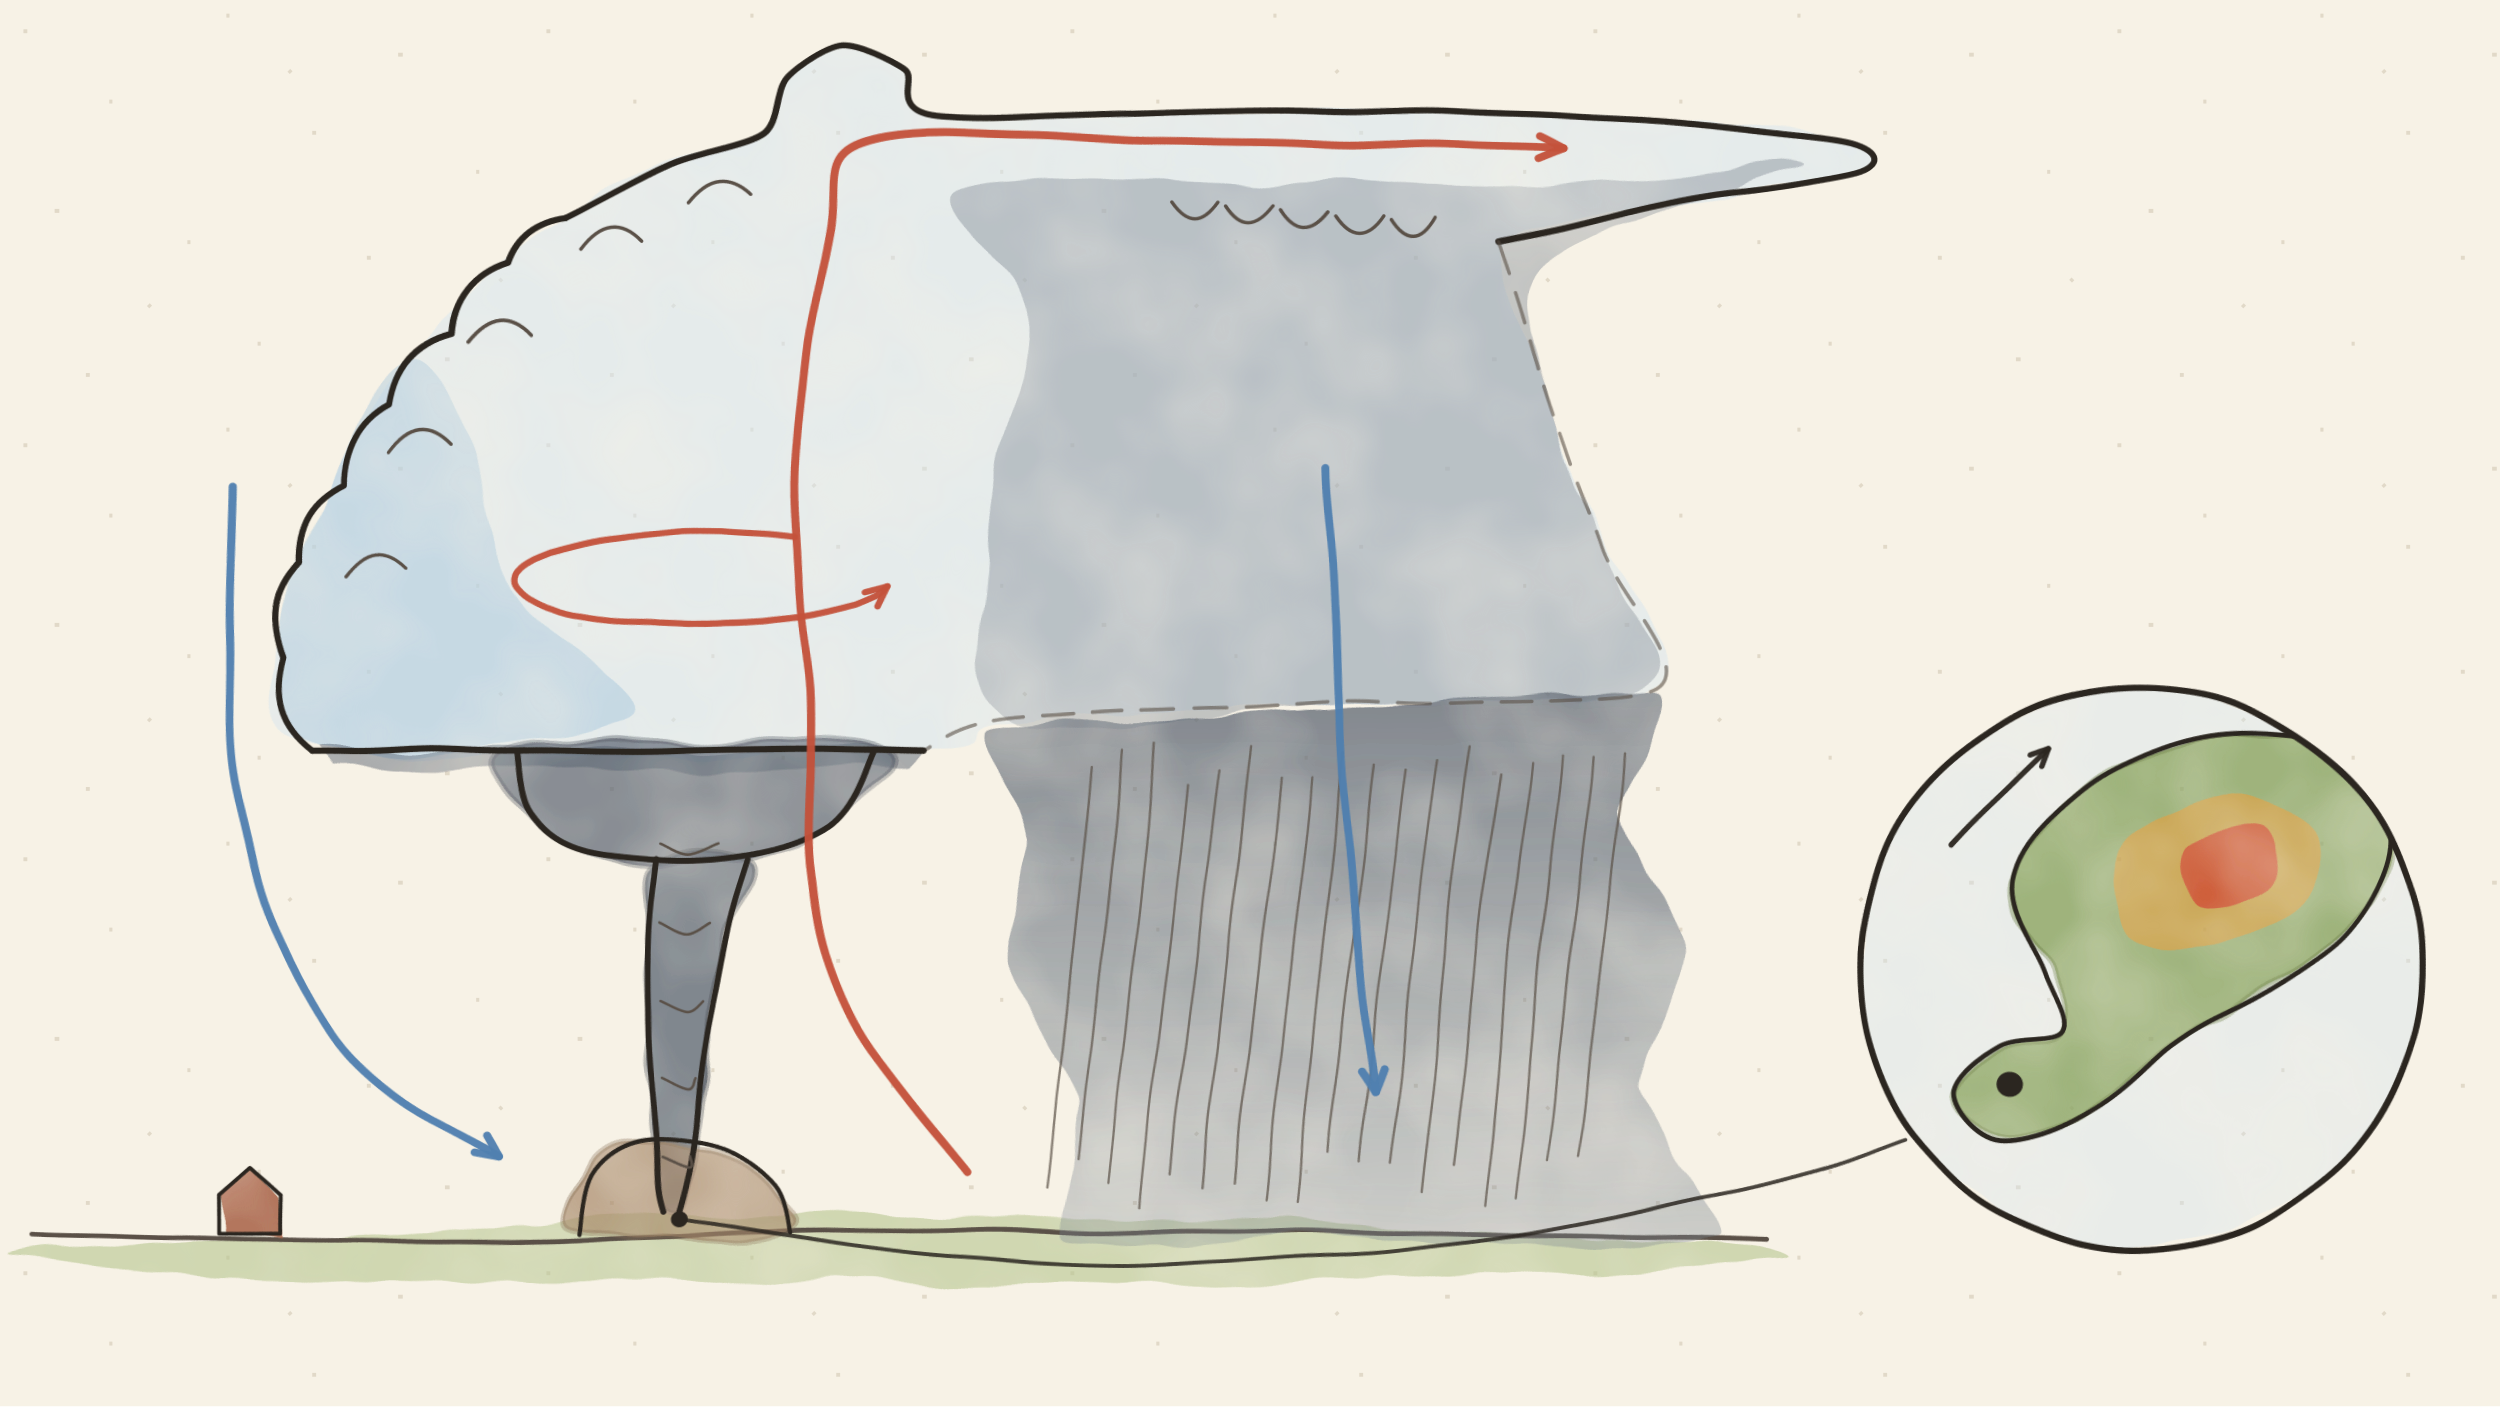
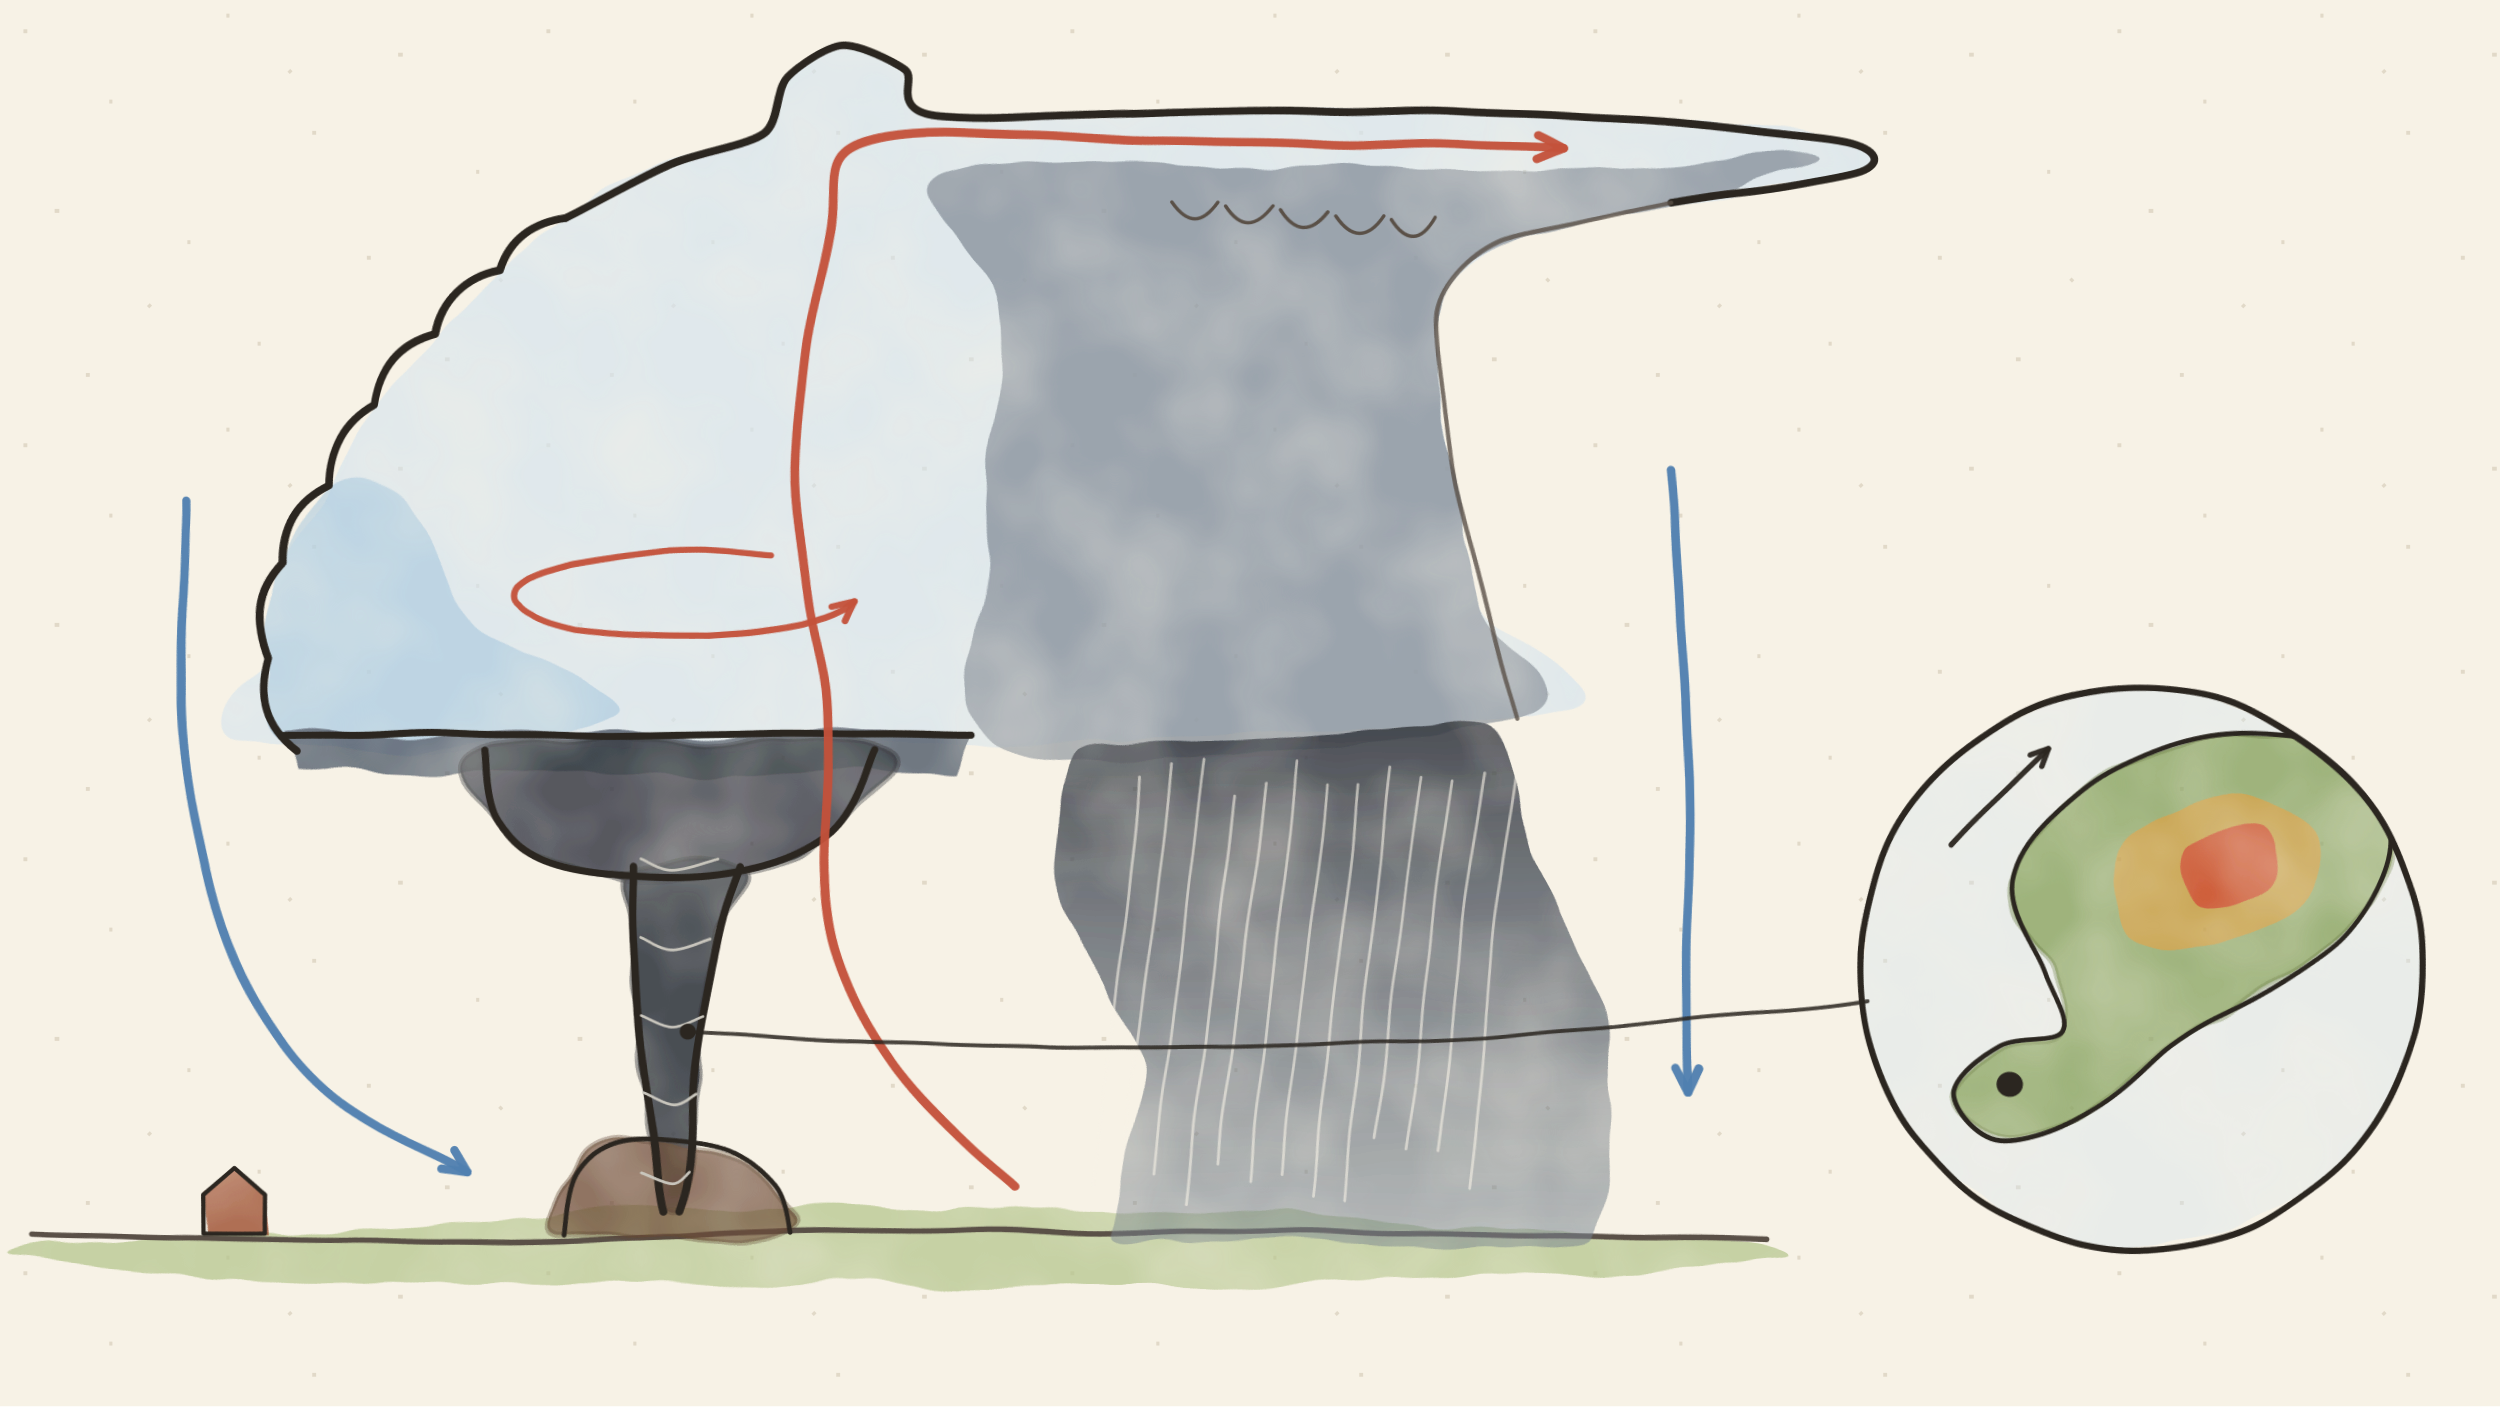
<svg xmlns="http://www.w3.org/2000/svg" viewBox="0 0 320 180">
  <defs>
    <filter id="i" x="-1%" y="-1%" width="102%" height="102%">
      <feTurbulence type="fractalNoise" baseFrequency=".045" numOctaves="2" seed="6" />
      <feDisplacementMap in="SourceGraphic" scale="1.5" xChannelSelector="R" yChannelSelector="G" />
    </filter>
    <filter id="w" x="-2%" y="-2%" width="104%" height="104%">
      <feTurbulence type="fractalNoise" baseFrequency=".06" numOctaves="3" seed="17" result="n" />
      <feDisplacementMap in="SourceGraphic" in2="n" scale="3.2" xChannelSelector="R" yChannelSelector="G" result="d" />
      <feColorMatrix in="n" type="matrix" values="0 0 0 0 0 0 0 0 0 0 0 0 0 0 0 0 0 -.7 0 1.25" result="m" />
      <feComposite in="d" in2="m" operator="in" />
    </filter>
    <pattern id="pg" width="67" height="53" patternUnits="userSpaceOnUse">
      <path d="M3 4h.5M29 2h.4M51 7h.6M14 13h.4M40 17h.5M61 22h.4M7 27h.6M24 31h.4M47 33h.5M33 44h.4M57 46h.6M11 48h.5M19 39l.3.3M64 36l.3-.3M37 9l.3.3" stroke="#a8987a" stroke-width=".5" stroke-opacity=".28" />
    </pattern>
    <linearGradient id="g1" x1="0" y1="0" x2="0" y2="1">
-       <stop offset="0" stop-color="#5a6370" stop-opacity=".75" />
-       <stop offset="1" stop-color="#7c8792" stop-opacity=".35" />
+       <stop offset="0" stop-color="#3b3f47" stop-opacity=".9" />
+       <stop offset="1" stop-color="#7c8792" stop-opacity=".55" />
    </linearGradient>
    <clipPath id="k2">
      <path d="M238 124a36 36 0 1 0 72 0a36 36 0 1 0 -72 0Z" />
    </clipPath>
  </defs>
  <rect width="320" height="180" fill="#f7f2e6" />
  <rect width="320" height="180" fill="url(#pg)" />
  <g filter="url(#w)">
-     <rect x="-3.7" y="151.4" width="237.4" height="17" fill="none" />
-     <path d="M4 160.6c3.7-.5 14.8-1.4 22.2-1.9 7.4-.5 14.8-.6 22.2-1 7.4-.3 14.8-.8 22.2-1.2 7.4-.3 14.8-.8 22.2-.9 7.4-.2 14.8 .2 22.2 .2 7.4 0 14.8-.2 22.2-.1 7.4 0 14.8 .2 22.2 .4 7.4 .3 14.8 .7 22.2 1 7.4 .3 14.8 .4 22.2 .8 7.4 .5 18.5 1.5 22.2 2.1 3.7 .6 3.7 1.2 0 1.6-3.7 .5-14.8 .9-22.2 1.2-7.4 .2-14.8 .1-22.2 .3-7.4 .2-14.8 .8-22.2 1-7.4 .2-14.8 0-22.2 .1-7.4 0-14.8 .2-22.2 .2-7.4 0-14.8-.2-22.2-.3-7.4 0-14.8-.1-22.2-.1-7.4-.1-14.8-.2-22.2-.3-7.4-.2-14.8-.2-22.2-.6-7.4-.3-18.5-1-22.2-1.4-3.7-.5-3.7-.6 0-1.1Z" fill="#b5c58e" fill-opacity=".6" />
+     <rect x="-3.7" y="150.5" width="237.4" height="18.2" fill="none" />
+     <path d="M4 160.2c3.7-.6 14.8-1.5 22.2-2.1 7.4-.5 14.8-.7 22.2-1.1 7.4-.4 14.8-1 22.2-1.4 7.4-.4 14.8-.9 22.2-1 7.4-.1 14.8 .2 22.2 .2 7.4 0 14.8-.2 22.2-.1 7.4 .1 14.8 .3 22.2 .6 7.4 .2 14.8 .7 22.2 1 7.4 .4 14.8 .5 22.2 1.1 7.4 .5 18.5 1.5 22.2 2.2 3.7 .7 3.7 1.5 0 2-3.7 .6-14.8 1-22.2 1.3-7.4 .3-14.8 .2-22.2 .4-7.4 .3-14.8 .9-22.2 1.1-7.4 .2-14.8 0-22.2 .1-7.4 0-14.8 .2-22.2 .2-7.4 0-14.8-.1-22.2-.2-7.4-.1-14.8-.2-22.2-.3-7.4-.1-14.8-.2-22.2-.3-7.4-.2-14.8-.3-22.2-.6-7.4-.4-18.5-1.1-22.2-1.6-3.7-.5-3.7-.9 0-1.5Z" fill="#b5c58e" fill-opacity=".75" />
  </g>
  <g filter="url(#i)">
    <rect x="0" y="153.4" width="230" height="9.7" fill="none" />
-     <path d="M4 158c9.3 .2 36.7 1.1 56 1 19.3-.1 32.3-1.4 60-1.5 27.7-.1 88.3 .8 106 1" fill="none" stroke="#5a5047" stroke-width=".6" stroke-linecap="round" stroke-linejoin="round" />
+     <path d="M4 158c9.3 .2 36.7 1.1 56 1 19.3-.1 32.3-1.4 60-1.5 27.7-.1 88.3 .8 106 1" fill="none" stroke="#5a5047" stroke-width=".7" stroke-linecap="round" stroke-linejoin="round" />
  </g>
  <g filter="url(#w)">
-     <rect x="25.1" y="1.9" width="219.8" height="161.7" fill="none" />
-     <path d="M40 96c-10.9-2.1-4.3-11.5-4-16 .3-4.5 3.9-13.5 6-18 2.1-4.5 7.1-12.3 10-16 2.9-3.7 9.3-9.6 12-12 2.7-2.4 5.1-4.3 8-6 2.9-1.7 10.5-5.5 14-7 3.5-1.5 10-2.5 12-4 2-1.5 1.7-5.5 3-7 1.3-1.5 5-3.9 7-4 2-.1 6.4 1.8 8 3 1.6 1.2-1.9 5.3 4 6 5.9 .7 28.5-1 40-1 11.5 0 35.9 .5 46 1 10.1 .5 25.7 2.1 30 3 4.3 .9 4.9 2.9 2 4-2.9 1.1-17.9 2.8-24 4-6.1 1.2-19.9 1.8-22 5-2.1 3.2 4.3 13.8 6 19 1.7 5.2 5.1 14.9 7 20 1.9 5.1 11.7 15.3 7 18-4.7 2.7-30.8 1.5-42 2-11.2 .5-35.1 1.2-42 2-6.9 .8 1.7 3.5-10 4-11.7 .5-67.1 2.1-78 0Z" fill="#d6e5ee" fill-opacity=".55" />
-     <path d="M124 24c9.7-2.7 48.3 .5 66 0 17.7-.5 36.3-3.5 40-3 3.7 .5-12.3 3.5-18 6-5.7 2.5-14 4.2-16 9-2 4.8 2.3 13.7 4 20 1.7 6.3 4.3 12.7 6 18 1.7 5.3 10 11.3 4 14-6 2.7-26.7 1.3-40 2-13.3 .7-32.7 5.3-40 2-7.3-3.3-4.3-13.3-4-22 .3-8.7 6.3-22.3 6-30-.3-7.7-17.7-13.3-8-16Z" fill="#7c8792" fill-opacity=".42" />
-     <path d="M40 96c-7.3-2-4.3-10.3-4-16 .3-5.7 3.3-12.3 6-18 2.7-5.7 7-15 10-16 3-1 5.7 5 8 10 2.3 5 2.7 14 6 20 3.3 6 18.3 12.7 14 16-4.3 3.3-32.7 6-40 4Z" fill="#a9c8de" fill-opacity=".5" />
-     <path d="M126 93c1.5-1.3 19.5-.8 24-1 4.5-.2 24.8-1.8 30-2 5.2-.2 29.7-2.2 32-1 2.3 1.2-4.3 12.2-4 15 .3 2.8 7.8 15 8 18 .2 3-6.3 15-6 18 .3 3 11.2 16.4 10 18-1.2 1.6-19.8 1-24 1-4.2 0-21.7-1-26-1-4.3 0-23.2 1-26 1-2.8 0-7.5 .6-8-1-.5-1.6 2.7-15.2 2-18-.7-2.8-9.5-13.3-10-16-.5-2.7 4.2-13.4 4-16-.2-2.6-7.5-13.7-6-15Z" fill="url(#g1)" fill-opacity="1" />
+     <rect x="12.7" y="1.9" width="232.2" height="162.5" fill="none" />
+     <path d="M38 96c-21.3-1.1-3.7-8.8-4-12-.3-3.2 .9-9.1 2-12 1.1-2.9 4.4-7.3 6-10 1.6-2.7 4.1-7.5 6-10 1.9-2.5 5.9-6.7 8-9 2.1-2.3 5.9-6 8-8 2.1-2 5.1-5.1 8-7 2.9-1.9 10.5-5.5 14-7 3.5-1.5 10-2.5 12-4 2-1.5 1.7-5.5 3-7 1.3-1.5 5-3.9 7-4 2-.1 6.4 1.8 8 3 1.6 1.2-1.9 5.3 4 6 5.9 .7 28.5-1 40-1 11.5 0 35.9 .5 46 1 10.1 .5 25.7 2.1 30 3 4.3 .9 4.9 2.9 2 4-2.9 1.1-17.9 2.8-24 4-6.1 1.2-18 3.1-22 5-4 1.9-7.2 5.1-8 9-.8 3.9 1.2 14.9 2 20 .8 5.1 2.9 13.7 4 18 1.1 4.3 24.3 11.6 4 14-20.3 2.4-134.7 5.1-156 4Z" fill="#d6e5ee" fill-opacity=".7" />
+     <path d="M122 22c10.3-3 49.7 .3 68 0 18.3-.3 38-2.7 42-2 4 .7-11.3 4.2-18 6-6.7 1.8-17 2.7-22 5-5 2.3-7 4.2-8 9-1 4.8 1 13.7 2 20 1 6.3 2.7 12.7 4 18 1.3 5.3 14 11 4 14-10 3-52.7 7.7-64 4-11.3-3.7-3.7-16.7-4-26-.3-9.3 2.7-22 2-30-.7-8-16.3-15-6-18Z" fill="#7c8792" fill-opacity=".7" />
+     <path d="M38 96c-7.3-1.3-3.7-8-4-12-.3-4 .7-8.3 2-12 1.3-3.7 3.3-8.7 6-10 2.7-1.3 6.7-1 10 2 3.3 3 5.7 11.3 10 16 4.3 4.7 20 9.3 16 12-4 2.7-32.7 5.3-40 4Z" fill="#a9c8de" fill-opacity=".6" />
+     <path d="M36 94l88 0-2 5-84 0Z" fill="#5a6370" fill-opacity=".85" />
+     <path d="M62 96c-8 1.5 .3 6.5 2 9 1.7 2.5 3.3 4.8 8 6 4.7 1.2 14.3 1.7 20 1 5.7-.7 10.7-2.3 14-5 3.3-2.7 13.3-9.2 6-11-7.3-1.8-42-1.5-50 0Z" fill="#3b3f47" fill-opacity=".85" stroke="#37393d" stroke-width=".7" stroke-opacity=".47" />
+     <path d="M81 111c-2.3 1.5-.2 4.8 0 9 .2 4.2 .5 11 1 16 .5 5 1.5 10.8 2 14 .5 3.2 .5 4.2 1 5 .5 .8 1.5 .8 2 0 .5-.8 .7-1.8 1-5 .3-3.2 .3-9 1-14 .7-5 2-11.8 3-16 1-4.2 4.8-7.5 3-9-1.8-1.5-11.7-1.5-14 0Z" fill="#3b3f47" fill-opacity=".92" stroke="#37393d" stroke-width=".7" stroke-opacity=".51" />
+     <path d="M72 158c-4.5-1.3 .7-6 2-8 1.3-2 3-3.5 6-4 3-.5 8.8 0 12 1 3.2 1 5.5 3.2 7 5 1.5 1.8 6.5 5 2 6-4.5 1-24.5 1.3-29 0Z" fill="#6d4b36" fill-opacity=".75" stroke="#5c4230" stroke-width=".7" stroke-opacity=".41" />
+     <path d="M138 96c2-1.8 17.7-.8 22-1 4.3-.2 27-3.2 30-2 3 1.2 4.7 13.9 6 17 1.3 3.1 9.3 16 10 20 .7 4 .5 25.6-2 28-2.5 2.4-23.5 1-28 1-4.5 0-23.2-.9-26-1-2.8-.1-7.7 1.8-8 0-.3-1.8 4.5-18.5 4-22-.5-3.5-9.3-16.7-10-20-.7-3.3 0-18.2 2-20Z" fill="url(#g1)" fill-opacity="1" />
  </g>
  <g filter="url(#i)">
-     <rect x="130" y="91" width="82" height="67.4" fill="none" />
-     <path d="M140 97.8l-6 54.2M144 95.8l-6 52.3M148 95l-6 56M152 100.4l-6 54M156 98.3l-6 51.8M160 95.2l-6 56.8M164 99.2l-6 52.2M168 99.4l-6 54.3M172 96.4l-6 57.7M176 98l-6 49.6M180 98.5l-6 50.3M184 97.3l-6 51.7M188 95.6l-6 57.1M192 99l-6 50.2M196 97.5l-6 56.8M200 96.6l-6 56.7M204 96.7l-6 51.8M208 96.2l-6 51.7" fill="none" stroke="#5a5047" stroke-width=".3" stroke-opacity=".7" stroke-linecap="round" stroke-linejoin="round" />
+     <rect x="18" y="1.9" width="226.9" height="160.1" fill="none" />
+     <path d="M146 99.3l-6 52M150 97.7l-6 48.6M154 97l-6 53M158 101.5l-6 52.7M162 99.8l-6 49M166 97.2l-6 54M170 100.5l-6 50M174 100.6l-6 52.8M178 98.2l-6 55.7M182 99.5l-6 46.3M186 100l-6 47.3M190 98.9l-6 48.6M194 97.5l-6 54.6" fill="none" stroke="#f7f2e6" stroke-width=".35" stroke-opacity=".6" stroke-linecap="round" stroke-linejoin="round" />
+     <path d="M38 96Q32.2 91.3 34 84Q31.2 77.4 36 72Q35.8 65.1 42 62Q41.8 55.1 48 52Q49.1 44.9 56 43Q57.4 36.4 64 35Q65.8 28.9 72 28" fill="none" stroke="#2b2620" stroke-width="1" stroke-linecap="round" stroke-linejoin="round" />
+     <path d="M72 28c1.9-.9 10.5-5.5 14-7 3.5-1.5 10-2.5 12-4 2-1.5 1.7-5.5 3-7 1.3-1.5 5-3.9 7-4 2-.1 6.4 1.8 8 3 1.6 1.2-1.9 5.3 4 6 5.9 .7 28.5-1 40-1 11.5 0 35.9 .5 46 1 10.1 .5 25.7 2.1 30 3 4.3 .9 4.9 2.9 2 4-2.9 1.1-20.8 3.5-24 4" fill="none" stroke="#2b2620" stroke-width="1" stroke-linecap="round" stroke-linejoin="round" />
+     <path d="M214 26c-2.9 .7-18 3.1-22 5-4 1.9-7.2 5.1-8 9-.8 3.9 1.2 14.9 2 20 .8 5.1 2.9 13.7 4 18 1.1 4.3 3.5 12.1 4 14" fill="none" stroke="#5a5047" stroke-width=".55" stroke-opacity=".8" stroke-linecap="round" stroke-linejoin="round" />
+     <path d="M36 94l88 0" fill="none" stroke="#2b2620" stroke-width=".9" stroke-linecap="round" stroke-linejoin="round" />
+     <path d="M62 96c.3 1.5 .3 6.5 2 9 1.7 2.5 3.3 4.8 8 6 4.7 1.2 14.3 1.7 20 1 5.7-.7 10.7-2.3 14-5 3.3-2.7 5-9.2 6-11" fill="none" stroke="#2b2620" stroke-width=".9" stroke-linecap="round" stroke-linejoin="round" />
+     <path d="M81 111c0 1.5-.2 4.8 0 9 .2 4.2 .5 11 1 16 .5 5 1.5 10.8 2 14 .5 3.2 .8 4.2 1 5M95 111c-.5 1.5-2 4.8-3 9-1 4.2-2.3 11-3 16-.7 5-.7 10.8-1 14-.3 3.2-.8 4.2-1 5" fill="none" stroke="#2b2620" stroke-width="1" stroke-linecap="round" stroke-linejoin="round" />
+     <path d="M82 110c.7 .2 2.3 1.4 4 1.4 1.7 0 5-1.2 6-1.4" fill="none" stroke="#c9c6bd" stroke-width=".35" stroke-linecap="round" stroke-linejoin="round" />
+     <path d="M82 120c.7 .2 2.5 1.4 4 1.4 1.5 0 4.2-1.2 5-1.4" fill="none" stroke="#c9c6bd" stroke-width=".35" stroke-linecap="round" stroke-linejoin="round" />
+     <path d="M82 130c.7 .2 2.7 1.4 4 1.4 1.3 0 3.3-1.2 4-1.4" fill="none" stroke="#c9c6bd" stroke-width=".35" stroke-linecap="round" stroke-linejoin="round" />
+     <path d="M82 140c.7 .2 2.8 1.4 4 1.4 1.2 0 2.5-1.2 3-1.4" fill="none" stroke="#c9c6bd" stroke-width=".35" stroke-linecap="round" stroke-linejoin="round" />
+     <path d="M82 150c.7 .2 3 1.4 4 1.4 1 0 1.7-1.2 2-1.4" fill="none" stroke="#c9c6bd" stroke-width=".35" stroke-linecap="round" stroke-linejoin="round" />
+     <path d="M72 158c.3-1.3 .7-6 2-8 1.3-2 3-3.5 6-4 3-.5 8.8 0 12 1 3.2 1 5.5 3.2 7 5 1.5 1.8 1.7 5 2 6" fill="none" stroke="#2b2620" stroke-width=".6" stroke-linecap="round" stroke-linejoin="round" />
+     <path d="M150 26q3 4.5 6 0M157 26.5q3 4.5 6 0M164 27q3 4.5 6 0M171 27.5q3 4.5 6 0M178 28q3 4.5 6 0" fill="none" stroke="#5a5047" stroke-width=".45" stroke-linecap="round" stroke-linejoin="round" />
+     <path d="M130 152c-2.7-2.7-12-10-16-16-4-6-6.7-12.3-8-20-1.3-7.7 .7-16.7 0-26-.7-9.3-4-20-4-30 0-10 2.3-23 4-30 1.7-7-1.3-10 6-12 7.3-2 23.3-.2 38 0 14.7 .2 41.7 .8 50 1" fill="none" stroke="#c4513a" stroke-width="1.1" stroke-opacity=".95" stroke-linecap="round" stroke-linejoin="round" />
+     <path d="M196.7 20.5l3.3-1.5-3.2-1.6" fill="none" stroke="#c4513a" stroke-width="1.1" stroke-opacity=".95" stroke-linecap="round" stroke-linejoin="round" />
+     <path d="M24 64c0 6-2 24.3 0 36 2 11.7 6 25.7 12 34 6 8.3 20 13.3 24 16" fill="none" stroke="#4f7fb0" stroke-width="1.1" stroke-opacity=".95" stroke-linecap="round" stroke-linejoin="round" />
+     <path d="M56.6 149.5l3.4 .5-1.7-2.9" fill="none" stroke="#4f7fb0" stroke-width="1.1" stroke-opacity=".95" stroke-linecap="round" stroke-linejoin="round" />
+     <path d="M214 60c.3 6.7 1.7 26.7 2 40 .3 13.3 0 33.3 0 40" fill="none" stroke="#4f7fb0" stroke-width="1.1" stroke-opacity=".95" stroke-linecap="round" stroke-linejoin="round" />
+     <path d="M214.5 136.9l1.5 3.1 1.5-3.1" fill="none" stroke="#4f7fb0" stroke-width="1.1" stroke-opacity=".95" stroke-linecap="round" stroke-linejoin="round" />
+     <path d="M99 71.2c-.7 0-2.8-.3-4.2-.4-1.5-.2-3-.2-4.6-.3-1.5 0-3.1 0-4.6 0-1.5 .1-3.1 .2-4.5 .3-1.5 .1-2.9 .3-4.2 .5-1.4 .2-2.6 .4-3.8 .6-1.1 .3-2.1 .6-3 .9-.9 .3-1.7 .7-2.3 1-.6 .4-1.1 .8-1.4 1.1-.3 .4-.4 .8-.4 1.2 0 .4 .2 .8 .6 1.1 .3 .4 .8 .8 1.5 1.1 .6 .4 1.4 .7 2.3 1 1 .3 2.1 .6 3.2 .9 1.2 .2 2.5 .4 3.8 .6 1.4 .2 2.8 .4 4.3 .5 1.5 .1 3 .2 4.5 .2 1.6 0 3.1 0 4.7 0 1.5-.1 3-.2 4.5-.3 1.4-.1 2.8-.3 4.1-.5 1.4-.2 2.6-.5 3.7-.7 1.1-.3 2.1-.6 3-.9 .9-.3 1.6-.7 2.2-1 .6-.4 1.1-1 1.3-1.1" fill="none" stroke="#c4513a" stroke-width=".8" stroke-opacity=".95" stroke-linecap="round" stroke-linejoin="round" />
+     <path d="M108.6 79.5l1.1-2.5-2.7 .7" fill="none" stroke="#c4513a" stroke-width=".8" stroke-opacity=".95" stroke-linecap="round" stroke-linejoin="round" />
  </g>
  <g filter="url(#w)">
-     <rect x="36" y="90.3" width="86.7" height="73" fill="none" />
-     <path d="M40 96l78 0-2 2.5-74 0Z" fill="#5a6370" fill-opacity=".5" />
-     <path d="M66 96c-7.3 1.3 .5 5.8 2 8 1.5 2.2 3 4 7 5 4 1 11.8 1.5 17 1 5.2-.5 10.7-1.7 14-4 3.3-2.3 12.7-8.3 6-10-6.7-1.7-38.7-1.3-46 0Z" fill="#5a6370" fill-opacity=".7" stroke="#4e545c" stroke-width=".7" stroke-opacity=".39" />
-     <path d="M84 110c-2.2 1.7-.8 5.7-1 10-.2 4.3-.2 11 0 16 .2 5 .7 10.8 1 14 .3 3.2 .5 4.2 1 5 .5 .8 1.5 .8 2 0 .5-.8 .5-1.8 1-5 .5-3.2 1.2-9 2-14 .8-5 2-11.7 3-16 1-4.3 4.5-8.3 3-10-1.5-1.7-9.8-1.7-12 0Z" fill="#5a6370" fill-opacity=".75" stroke="#4e545c" stroke-width=".7" stroke-opacity=".41" />
-     <path d="M74 158c-4.2-1.3 .7-6 2-8 1.3-2 3.3-3.5 6-4 2.7-.5 7.2 0 10 1 2.8 1 5.5 3.2 7 5 1.5 1.8 6.2 5 2 6-4.2 1-22.8 1.3-27 0Z" fill="#a88a6c" fill-opacity=".7" stroke="#897159" stroke-width=".7" stroke-opacity=".39" />
+     <rect x="22" y="145.5" width="16" height="16.5" fill="none" />
+     <path d="M26 158l0-5 4-3.5 4 3.5 0 5Z" fill="#a2593a" fill-opacity=".85" />
  </g>
  <g filter="url(#i)">
-     <rect x="24" y="1.9" width="220.9" height="160.1" fill="none" />
-     <path d="M40 96Q34.2 91.3 36 84Q33.2 77.4 38 72Q37.8 65.1 44 62Q43.8 55.1 50 52Q51.1 44.9 58 43Q58.6 36.3 65 34Q66.6 28.8 72 28" fill="none" stroke="#2b2620" stroke-width=".8" stroke-linecap="round" stroke-linejoin="round" />
-     <path d="M72 28c1.9-.9 10.5-5.5 14-7 3.5-1.5 10-2.5 12-4 2-1.5 1.7-5.5 3-7 1.3-1.5 5-3.9 7-4 2-.1 6.4 1.8 8 3 1.6 1.2-1.9 5.3 4 6 5.9 .7 28.5-1 40-1 11.5 0 35.9 .5 46 1 10.1 .5 25.7 2.1 30 3 4.3 .9 4.9 2.9 2 4-2.9 1.1-17.9 2.8-24 4-6.1 1.2-19.1 4.3-22 5" fill="none" stroke="#2b2620" stroke-width=".8" stroke-linecap="round" stroke-linejoin="round" />
-     <path d="M192 31c.8 2.5 4.3 13.8 6 19 1.7 5.2 5.1 14.9 7 20 1.9 5.1 11.7 15.3 7 18-4.7 2.7-30.8 1.5-42 2-11.2 .5-35.1 1.2-42 2-6.9 .8-8.7 3.5-10 4" fill="none" stroke="#5a5047" stroke-width=".45" stroke-opacity=".6" stroke-dasharray="4 2.5" stroke-linecap="round" stroke-linejoin="round" />
-     <path d="M40 96l78 0" fill="none" stroke="#2b2620" stroke-width=".8" stroke-linecap="round" stroke-linejoin="round" />
-     <path d="M66 96c.3 1.3 .5 5.8 2 8 1.5 2.2 3 4 7 5 4 1 11.8 1.5 17 1 5.2-.5 10.7-1.7 14-4 3.3-2.3 5-8.3 6-10" fill="none" stroke="#2b2620" stroke-width=".75" stroke-linecap="round" stroke-linejoin="round" />
-     <path d="M84 110c-.2 1.7-.8 5.7-1 10-.2 4.3-.2 11 0 16 .2 5 .7 10.8 1 14 .3 3.2 .8 4.2 1 5M96 110c-.5 1.7-2 5.7-3 10-1 4.3-2.2 11-3 16-.8 5-1.5 10.8-2 14-.5 3.2-.8 4.2-1 5" fill="none" stroke="#2b2620" stroke-width=".75" stroke-linecap="round" stroke-linejoin="round" />
-     <path d="M84.5 108c.6 .2 2.3 1.4 3.5 1.4 1.2 0 3.3-1.2 4-1.4" fill="none" stroke="#5a5047" stroke-width=".33" stroke-linecap="round" stroke-linejoin="round" />
-     <path d="M84.5 118c.6 .2 2.4 1.4 3.5 1.4 1.1 0 2.5-1.2 3-1.4" fill="none" stroke="#5a5047" stroke-width=".33" stroke-linecap="round" stroke-linejoin="round" />
-     <path d="M84.5 128c.6 .2 2.6 1.4 3.5 1.4 .9 0 1.7-1.2 2-1.4" fill="none" stroke="#5a5047" stroke-width=".33" stroke-linecap="round" stroke-linejoin="round" />
-     <path d="M84.5 138c.6 .2 2.7 1.4 3.5 1.4 .8 0 .8-1.2 1-1.4" fill="none" stroke="#5a5047" stroke-width=".33" stroke-linecap="round" stroke-linejoin="round" />
-     <path d="M84.5 148c.6 .2 2.9 1.4 3.5 1.4 .6 0 0-1.2 0-1.4" fill="none" stroke="#5a5047" stroke-width=".33" stroke-linecap="round" stroke-linejoin="round" />
-     <path d="M74 158c.3-1.3 .7-6 2-8 1.3-2 3.3-3.5 6-4 2.7-.5 7.2 0 10 1 2.8 1 5.5 3.2 7 5 1.5 1.8 1.7 5 2 6" fill="none" stroke="#2b2620" stroke-width=".55" stroke-linecap="round" stroke-linejoin="round" />
-     <path d="M44 74q4 -5 8 -1M50 58q4 -5 8 -1M60 44q4 -5 8 -1M74 32q4 -5 8 -1M88 26q4 -5 8 -1" fill="none" stroke="#5a5047" stroke-width=".45" stroke-linecap="round" stroke-linejoin="round" />
-     <path d="M150 26q3 4.5 6 0M157 26.5q3 4.5 6 0M164 27q3 4.5 6 0M171 27.5q3 4.5 6 0M178 28q3 4.5 6 0" fill="none" stroke="#5a5047" stroke-width=".45" stroke-linecap="round" stroke-linejoin="round" />
-     <path d="M124 150c-2.3-3-10.7-11.7-14-18-3.3-6.3-5-13-6-20-1-7 .3-13.3 0-22-.3-8.7-2.3-20-2-30 .3-10 2.3-23 4-30 1.7-7-1.3-10 6-12 7.3-2 23.3-.2 38 0 14.7 .2 41.7 .8 50 1" fill="none" stroke="#c4513a" stroke-width="1" stroke-opacity=".95" stroke-linecap="round" stroke-linejoin="round" />
-     <path d="M196.9 20.4l3.1-1.4-3-1.5" fill="none" stroke="#c4513a" stroke-width="1" stroke-opacity=".95" stroke-linecap="round" stroke-linejoin="round" />
-     <path d="M30 62c0 6.3-2 26.3 0 38 2 11.7 6.3 24 12 32 5.7 8 18.3 13.3 22 16" fill="none" stroke="#4f7fb0" stroke-width="1" stroke-opacity=".95" stroke-linecap="round" stroke-linejoin="round" />
-     <path d="M60.9 147.4l3.1 .6-1.5-2.8" fill="none" stroke="#4f7fb0" stroke-width="1" stroke-opacity=".95" stroke-linecap="round" stroke-linejoin="round" />
-     <path d="M170 60c.3 6.7 1 26.7 2 40 1 13.3 3.3 33.3 4 40" fill="none" stroke="#4f7fb0" stroke-width="1" stroke-opacity=".95" stroke-linecap="round" stroke-linejoin="round" />
-     <path d="M174.3 137.3l1.7 2.7 1.1-3" fill="none" stroke="#4f7fb0" stroke-width="1" stroke-opacity=".95" stroke-linecap="round" stroke-linejoin="round" />
-     <path d="M102 68.8c-.8-.1-3-.4-4.6-.5-1.6-.1-3.3-.2-5-.3-1.6 0-3.3 0-5 0-1.7 .1-3.4 .2-4.9 .3-1.6 .1-3.2 .3-4.7 .5-1.4 .2-2.8 .5-4 .8-1.2 .3-2.4 .6-3.4 .9-.9 .4-1.8 .7-2.4 1.1-.7 .4-1.2 .8-1.5 1.2-.4 .4-.5 .9-.5 1.3 0 .4 .2 .8 .6 1.2 .4 .4 .9 .9 1.6 1.2 .8 .4 1.6 .8 2.7 1.1 1 .4 2.1 .7 3.4 .9 1.3 .3 2.7 .6 4.2 .8 1.4 .2 3 .3 4.6 .4 1.6 .2 3.3 .2 5 .3 1.7 0 3.4 0 5-.1 1.7 0 3.4-.1 4.9-.2 1.6-.2 3.2-.4 4.6-.6 1.4-.2 2.8-.5 4-.8 1.2-.3 2.3-.6 3.3-.9 .9-.4 1.7-.8 2.3-1.1 .7-.4 1.2-1.1 1.4-1.3" fill="none" stroke="#c4513a" stroke-width=".8" stroke-opacity=".95" stroke-linecap="round" stroke-linejoin="round" />
-     <path d="M112.5 77.6l1.1-2.6-2.7 .8" fill="none" stroke="#c4513a" stroke-width=".8" stroke-opacity=".95" stroke-linecap="round" stroke-linejoin="round" />
-   </g>
-   <g filter="url(#w)">
-     <rect x="24" y="145.5" width="16" height="16.5" fill="none" />
-     <path d="M28 158l0-5 4-3.5 4 3.5 0 5Z" fill="#a2593a" fill-opacity=".8" />
-   </g>
-   <g filter="url(#i)">
-     <rect x="24" y="145.5" width="16" height="16.5" fill="none" />
-     <path d="M28 158l0-5 4-3.5 4 3.5 0 5Z" fill="none" stroke="#2b2620" stroke-width=".5" stroke-linecap="round" stroke-linejoin="round" />
+     <rect x="22" y="145.5" width="16" height="16.5" fill="none" />
+     <path d="M26 158l0-5 4-3.5 4 3.5 0 5Z" fill="none" stroke="#2b2620" stroke-width=".55" stroke-linecap="round" stroke-linejoin="round" />
  </g>
  <path d="M238 124a36 36 0 1 0 72 0a36 36 0 1 0 -72 0Z" fill="#f7f2e6" />
  <path d="M238 124a36 36 0 1 0 72 0a36 36 0 1 0 -72 0Z" fill="url(#pg)" />
  <g clip-path="url(#k2)">
    <g filter="url(#w)">
      <rect x="198" y="84" width="152" height="80" fill="none" />
      <path d="M238 124a36 36 0 1 0 72 0a36 36 0 1 0 -72 0Z" fill="#d6e5ee" fill-opacity=".4" />
      <path d="M258 112c1-4 5.7-9 10-12 4.3-3 10.7-5.3 16-6 5.3-.7 12.3-.3 16 2 3.7 2.3 6 8 6 12 0 4-3 8.7-6 12-3 3.3-8.3 5.7-12 8-3.7 2.3-6.7 3.7-10 6-3.3 2.3-6.3 6-10 8-3.7 2-9 4.3-12 4-3-.3-6-4-6-6 0-2 3.7-4.7 6-6 2.3-1.3 7-.3 8-2 1-1.7-1-4.7-2-8-1-3.3-5-8-4-12Z" fill="#7f9a4f" fill-opacity=".7" stroke="#6a7d43" stroke-width=".7" stroke-opacity=".39" />
      <path d="M272 108c2-3 8-5.7 12-6 4-.3 10.3 1.7 12 4 1.7 2.3 .3 7.3-2 10-2.3 2.7-8.3 5.3-12 6-3.7 .7-8.3 .3-10-2-1.7-2.3-2-9 0-12Z" fill="#d4a24a" fill-opacity=".8" />
      <path d="M280 108c1.3-1.7 8.3-2.8 10-2 1.7 .8 1.3 5.3 0 7-1.3 1.7-6.3 3.8-8 3-1.7-.8-3.3-6.3-2-8Z" fill="#cf5236" fill-opacity=".85" />
    </g>
    <g filter="url(#i)">
      <rect x="246" y="89.3" width="64" height="61" fill="none" />
      <path d="M258 112c1-4 5.7-9 10-12 4.3-3 10.7-5.3 16-6 5.3-.7 12.3-.3 16 2 3.7 2.3 6 8 6 12 0 4-3 8.7-6 12-3 3.3-8.3 5.7-12 8-3.7 2.3-6.7 3.7-10 6-3.3 2.3-6.3 6-10 8-3.7 2-9 4.3-12 4-3-.3-6-4-6-6 0-2 3.7-4.7 6-6 2.3-1.3 7-.3 8-2 1-1.7-1-4.7-2-8-1-3.3-5-8-4-12Z" fill="none" stroke="#2b2620" stroke-width=".6" stroke-linecap="round" stroke-linejoin="round" />
      <path d="M257 139h.01" stroke="#2b2620" stroke-width="3.2" stroke-linecap="round" />
      <path d="M250 108l12-12" fill="none" stroke="#2b2620" stroke-width=".7" stroke-opacity=".95" stroke-linecap="round" stroke-linejoin="round" />
      <path d="M261.2 98.3l.8-2.3-2.3 .8" fill="none" stroke="#2b2620" stroke-width=".7" stroke-opacity=".95" stroke-linecap="round" stroke-linejoin="round" />
    </g>
  </g>
  <g filter="url(#i)">
-     <rect x="83" y="84" width="267" height="91.4" fill="none" />
+     <rect x="84" y="84" width="266" height="80" fill="none" />
    <path d="M238 124a36 36 0 1 0 72 0a36 36 0 1 0 -72 0Z" fill="none" stroke="#2b2620" stroke-width=".8" stroke-linecap="round" stroke-linejoin="round" />
-     <path d="M87 156Q166.8 171.4 244 146" fill="none" stroke="#2b2620" stroke-width=".5" stroke-opacity=".85" stroke-linecap="round" stroke-linejoin="round" />
-     <path d="M87 156h.01" stroke="#2b2620" stroke-width="2.1" stroke-linecap="round" />
+     <path d="M88 132Q163.7 137.6 239 128" fill="none" stroke="#2b2620" stroke-width=".5" stroke-opacity=".85" stroke-linecap="round" stroke-linejoin="round" />
+     <path d="M88 132h.01" stroke="#2b2620" stroke-width="2.1" stroke-linecap="round" />
  </g>
</svg>
